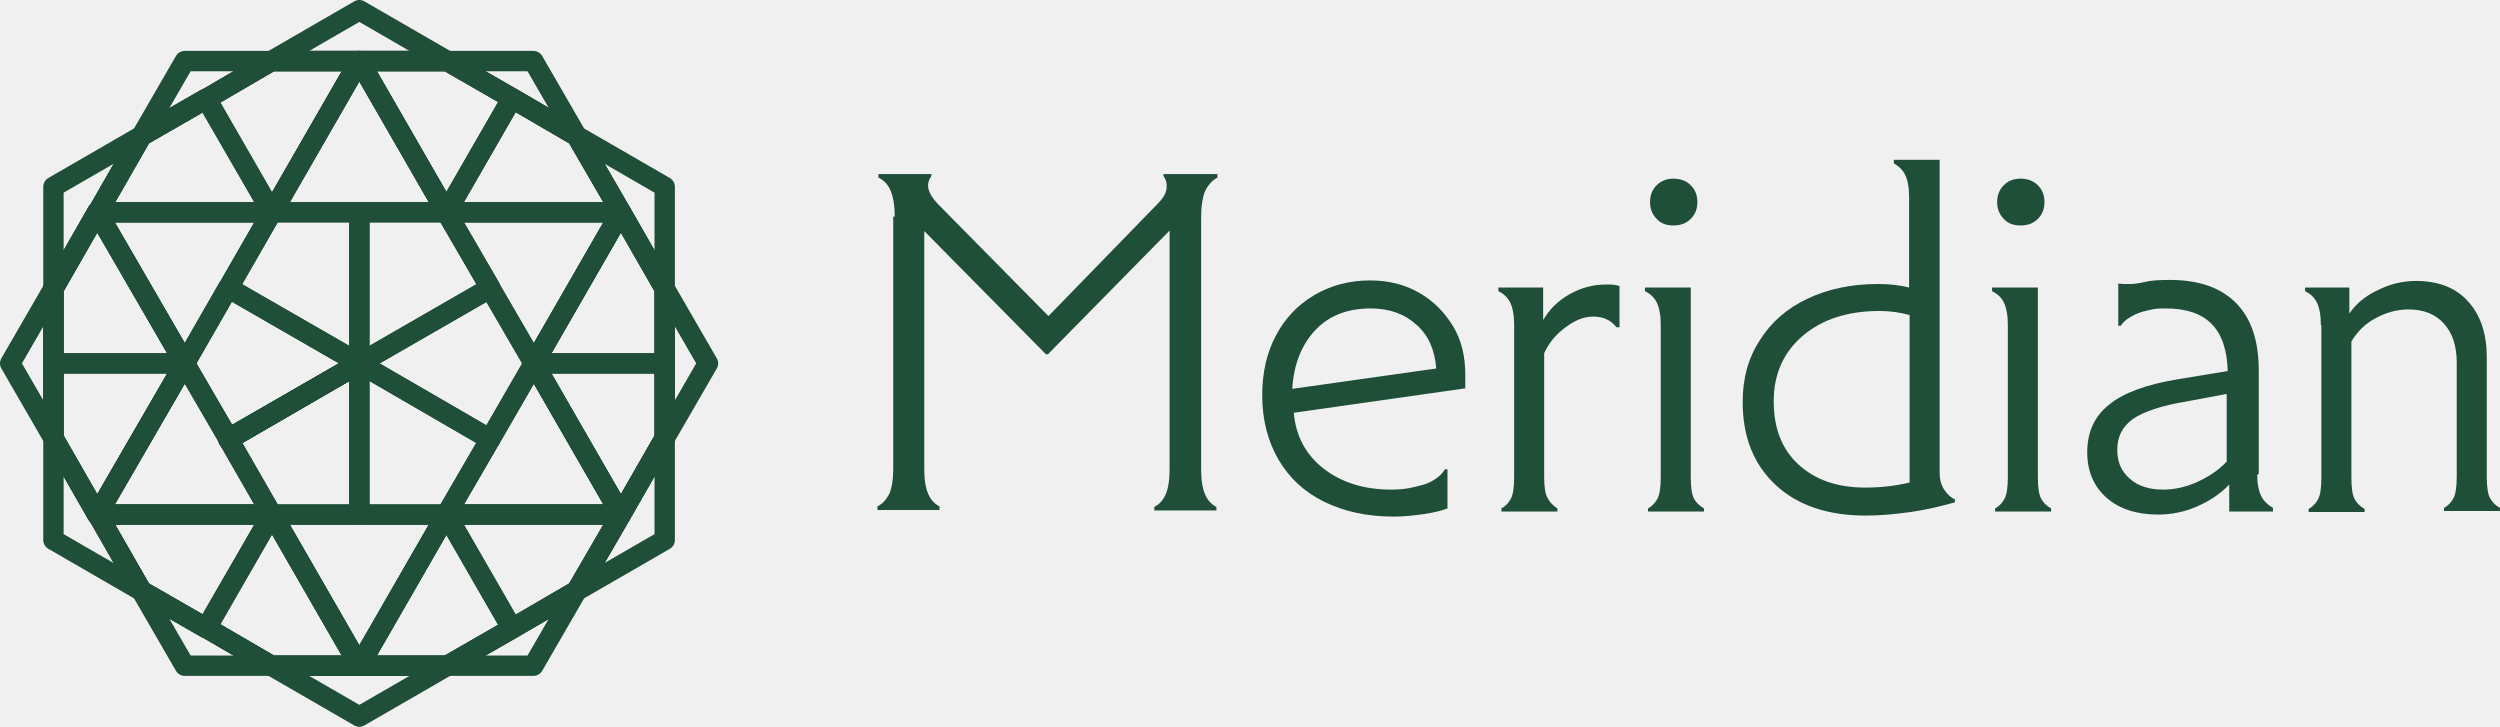
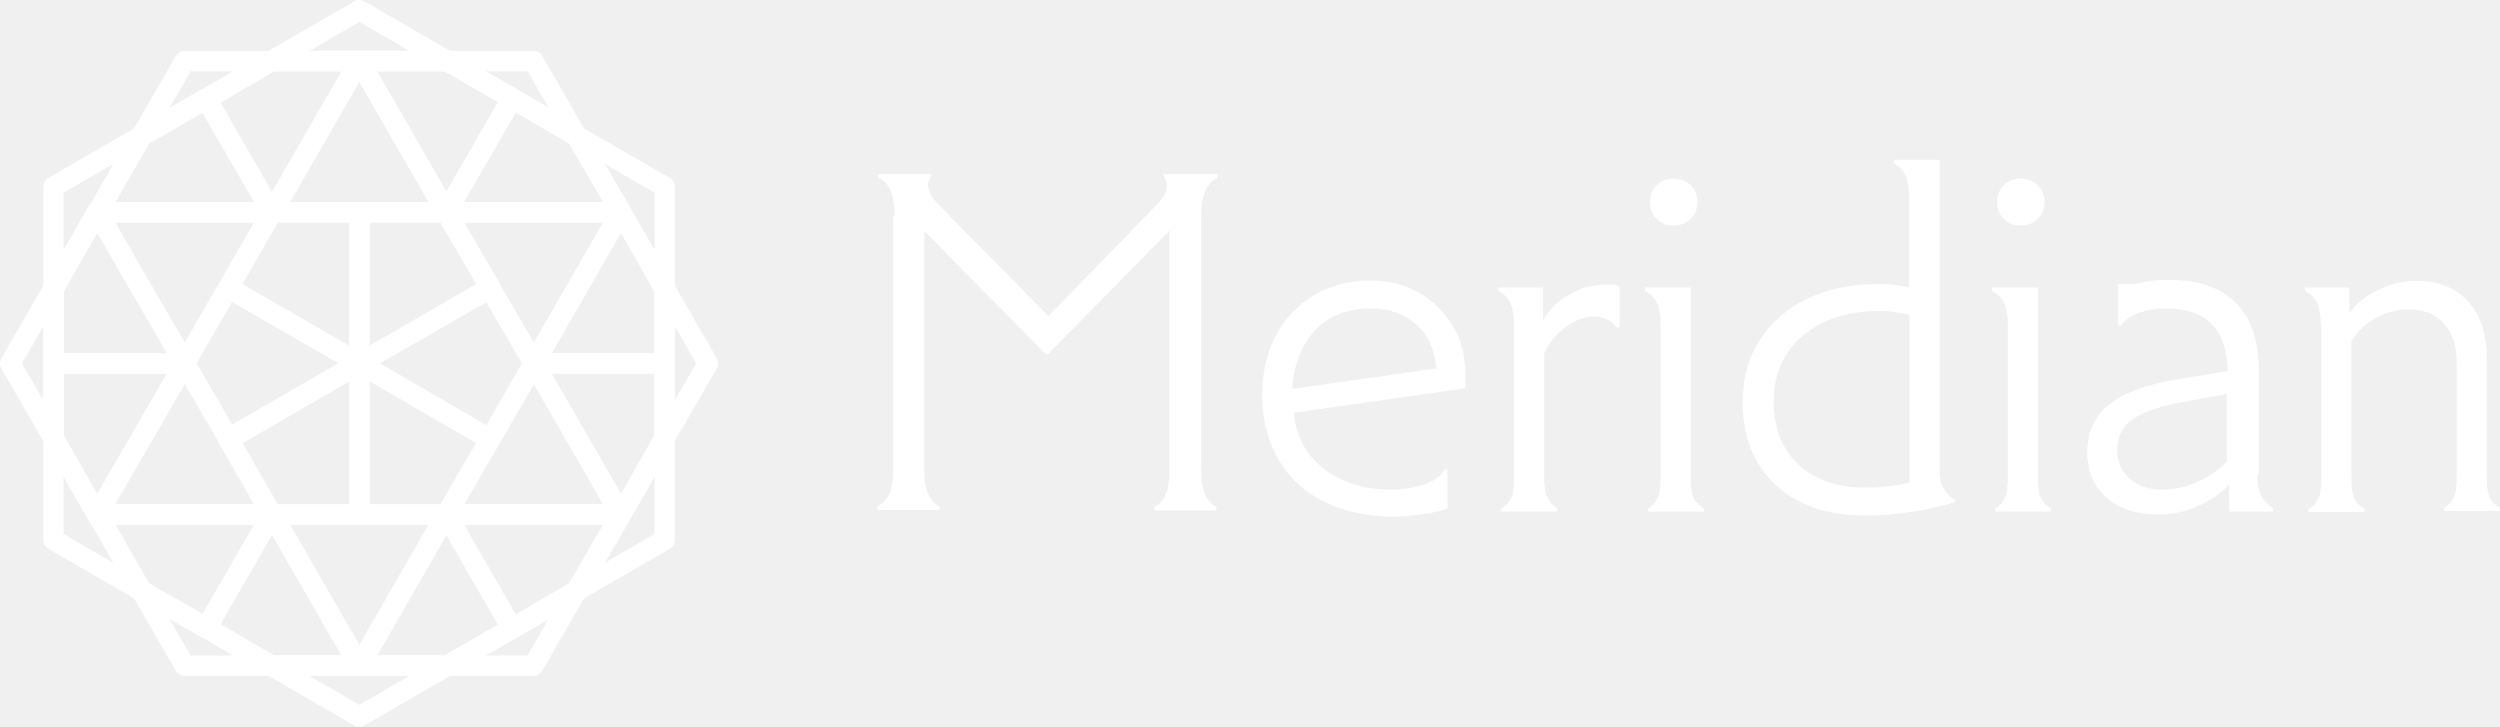
<svg xmlns="http://www.w3.org/2000/svg" id="Layer_2" data-name="Layer 2" viewBox="0 0 49.12 14.28">
  <defs>
    <style>
      .cls-1 {
        fill: none;
-         stroke: #1f4e39;
+         stroke: #fff;
        stroke-linecap: round;
        stroke-linejoin: round;
        stroke-width: .4px;
      }

      .cls-2 {
-         fill: #1f4e39;
+         fill: #fff;
      }
    </style>
  </defs>
  <g id="Layer_1-2" data-name="Layer 1">
    <g>
      <path class="cls-2" d="M17.58,4.26c0-.22-.03-.39-.08-.51-.05-.12-.13-.21-.24-.26v-.07h1.04v.04c-.12.16-.07.34.12.54l2.18,2.21,2.14-2.2c.11-.11.17-.21.18-.3s0-.17-.06-.25v-.04h1.06v.07c-.1.05-.18.14-.24.26-.05.12-.08.29-.08.51v4.97c0,.22.03.38.08.49.05.11.12.19.22.24v.07h-1.22v-.07c.1-.05.17-.13.22-.24.05-.11.08-.28.08-.49v-4.7l-2.39,2.43h-.04l-2.39-2.42v4.68c0,.22.03.38.08.49.05.11.12.19.22.24v.07h-1.22v-.07c.1-.05.17-.13.23-.24.05-.11.08-.28.08-.49v-4.97Z" />
      <path class="cls-2" d="M27.38,10.15c-.52,0-.97-.1-1.36-.29-.39-.19-.69-.47-.9-.83s-.32-.78-.32-1.27c0-.44.09-.83.27-1.17.18-.34.43-.6.75-.79.32-.19.69-.29,1.1-.29.36,0,.68.08.96.24.28.16.5.38.67.66s.24.6.24.96v.15s0,.08,0,.11l-3.37.48c.04.46.24.83.59,1.1.35.27.79.41,1.33.41.12,0,.24-.01.35-.03.11-.02.2-.05.29-.07.09-.03.17-.07.24-.12.07-.05.13-.11.17-.18h.05v.77c-.1.04-.26.08-.46.11-.21.03-.4.05-.59.05ZM27.83,6.38c-.23-.21-.53-.32-.9-.32-.45,0-.82.14-1.09.43s-.42.67-.45,1.15l2.83-.4c-.03-.36-.15-.65-.39-.86Z" />
      <path class="cls-2" d="M29.75,6.38c0-.19-.03-.34-.08-.44-.05-.1-.13-.17-.23-.22v-.07h.88v.64c.12-.21.29-.38.52-.51.23-.13.47-.19.72-.19.09,0,.18,0,.26.03v.81h-.06c-.11-.14-.26-.21-.45-.21s-.36.07-.55.21c-.19.14-.33.31-.42.51v2.43c0,.2.02.34.07.42.04.08.11.15.19.2v.06h-1.1v-.06c.09-.05.15-.12.19-.2.04-.08.06-.22.06-.42v-2.99Z" />
      <path class="cls-2" d="M33.22,9.37c0,.2.02.34.06.42.04.08.11.15.2.2v.06h-1.1v-.06c.09-.05.15-.12.19-.2.04-.08.06-.22.06-.42v-2.99c0-.19-.03-.34-.08-.44-.05-.1-.13-.17-.23-.22v-.07h.9v3.71ZM32.55,4.3c-.09-.09-.13-.2-.13-.33,0-.13.04-.24.13-.33.09-.09.2-.13.33-.13s.25.04.34.13c.09.09.13.2.13.33s-.04.24-.13.33c-.09.09-.2.13-.34.13s-.25-.04-.33-.13Z" />
      <path class="cls-2" d="M38.11,9.29c0,.13.03.24.09.33.06.09.13.16.21.19v.06c-.29.08-.58.15-.87.19-.29.04-.58.07-.88.07-.75,0-1.34-.2-1.77-.6-.43-.4-.65-.94-.65-1.63,0-.47.11-.87.34-1.22.22-.35.53-.62.93-.81.4-.19.86-.29,1.39-.29.21,0,.42.02.61.07v-1.78c0-.19-.03-.34-.08-.44-.05-.1-.13-.17-.22-.22v-.07h.9v6.15ZM34.85,7.89c0,.52.16.94.49,1.24s.76.45,1.31.45c.29,0,.58-.03.87-.1v-3.29c-.18-.05-.38-.08-.59-.08-.62,0-1.12.16-1.5.48-.38.32-.58.75-.58,1.29Z" />
      <path class="cls-2" d="M40.04,9.37c0,.2.02.34.06.42.04.08.11.15.2.2v.06h-1.1v-.06c.09-.05.15-.12.19-.2.04-.08.06-.22.06-.42v-2.99c0-.19-.03-.34-.08-.44-.05-.1-.13-.17-.23-.22v-.07h.9v3.71ZM39.37,4.3c-.09-.09-.13-.2-.13-.33,0-.13.04-.24.13-.33.09-.09.2-.13.33-.13s.25.04.34.13c.09.09.13.2.13.33s-.04.24-.13.33c-.09.09-.2.13-.34.13s-.25-.04-.33-.13Z" />
      <path class="cls-2" d="M44.35,9.33c0,.18.03.32.08.42.05.1.13.17.23.23v.07h-.86v-.53c-.17.18-.38.32-.63.43-.25.11-.51.16-.77.16-.42,0-.76-.11-1.01-.33-.25-.22-.38-.52-.38-.89,0-.4.14-.71.43-.94.28-.23.74-.4,1.36-.5l.97-.16c-.01-.42-.12-.73-.32-.93s-.5-.3-.9-.3c-.09,0-.18,0-.27.02-.09.02-.18.04-.26.07-.08.03-.15.07-.21.11-.06.04-.11.09-.14.14h-.05v-.83s.07.01.11.01c.04,0,.07,0,.11,0,.08,0,.18-.01.3-.04.12-.03.29-.04.49-.04.57,0,1,.15,1.3.45.3.3.45.74.45,1.33v2.03ZM41.85,9.41c.16.14.38.21.65.21.22,0,.45-.05.67-.15s.42-.23.58-.4v-1.33l-.8.15c-.49.08-.83.2-1.04.34-.21.15-.31.35-.31.61,0,.24.08.42.24.56Z" />
      <path class="cls-2" d="M45.6,6.38c0-.19-.03-.34-.08-.44-.05-.1-.13-.17-.23-.22v-.07h.87v.51c.13-.19.32-.35.56-.46.24-.12.49-.18.75-.18.43,0,.78.13,1.02.4.25.27.37.64.37,1.1v2.34c0,.2.02.34.06.42.04.08.11.15.2.2v.06h-1.1v-.06c.09-.05.15-.12.19-.2s.06-.22.06-.42v-2.23c0-.33-.08-.58-.25-.77s-.4-.28-.7-.28c-.22,0-.44.06-.64.17-.21.11-.36.26-.48.46v2.67c0,.2.02.34.06.42.04.08.11.15.2.2v.06h-1.1v-.06c.09-.05.15-.12.19-.2.04-.08.06-.22.06-.42v-2.99Z" />
    </g>
    <g>
      <polygon class="cls-1" points="7.06 7.14 4.49 8.63 4.49 8.62 7.06 7.14" />
      <polygon class="cls-1" points="7.06 7.14 4.49 8.63 4.49 8.62 7.06 7.14" />
      <g>
        <polygon class="cls-1" points="11.33 11.61 10.48 13.08 8.79 13.08 10.06 12.35 11.33 11.61" />
        <polygon class="cls-1" points="7.06 13.08 5.33 13.08 4.06 12.34 5.34 10.11 5.35 10.11 7.06 13.08" />
        <polygon class="cls-1" points="10.06 12.35 8.79 13.08 7.06 13.08 8.77 10.11 10.06 12.35" />
        <polygon class="cls-1" points="13.91 7.14 13.06 8.61 13.06 5.67 13.91 7.14" />
        <polygon class="cls-1" points="8.77 10.11 12.2 10.11 11.33 11.61 10.06 12.35 8.77 10.11" />
        <polygon class="cls-1" points="13.06 7.14 13.06 8.61 12.2 10.11 10.49 7.14 13.06 7.14" />
        <polygon class="cls-1" points="11.33 2.67 10.06 1.93 8.79 1.2 10.48 1.2 11.33 2.67" />
        <polygon class="cls-1" points="12.2 4.17 8.77 4.17 10.06 1.93 11.33 2.67 12.2 4.17" />
        <polygon class="cls-1" points="13.06 5.67 13.06 7.14 10.49 7.14 12.2 4.17 13.06 5.67" />
        <polygon class="cls-1" points="5.33 1.2 4.06 1.94 4.05 1.94 2.78 2.67 3.63 1.2 5.33 1.2" />
        <polygon class="cls-1" points="7.06 1.2 5.35 4.17 5.34 4.17 4.06 1.94 5.33 1.2 7.06 1.2" />
        <polygon class="cls-1" points="10.06 1.93 8.77 4.17 7.06 1.2 8.79 1.2 10.06 1.93" />
        <polygon class="cls-1" points="1.05 5.67 1.05 8.61 .2 7.14 1.05 5.67" />
        <polygon class="cls-1" points="1.91 4.17 3.63 7.14 1.05 7.14 1.05 5.67 1.91 4.17" />
        <polygon class="cls-1" points="4.05 1.94 5.34 4.17 1.92 4.17 2.78 2.67 4.05 1.94" />
        <polygon class="cls-1" points="5.33 13.08 3.63 13.08 2.78 11.61 4.05 12.34 4.06 12.34 5.33 13.08" />
        <polygon class="cls-1" points="1.05 7.14 3.63 7.14 1.91 10.11 1.05 8.61 1.05 7.14" />
        <polygon class="cls-1" points="1.92 10.11 5.34 10.11 4.05 12.34 2.78 11.61 1.92 10.11" />
        <polygon class="cls-1" points="7.06 7.14 4.49 8.63 4.49 8.62 7.06 7.14" />
      </g>
      <polygon class="cls-1" points="13.06 3.67 13.06 5.67 12.2 4.17 11.33 2.67 13.06 3.67" />
      <polygon class="cls-1" points="12.2 10.11 8.77 10.11 9.63 8.63 10.49 7.14 12.2 10.11" />
      <polygon class="cls-1" points="10.49 7.14 9.63 8.63 7.06 7.14 9.63 5.66 10.49 7.14" />
      <polygon class="cls-1" points="13.06 5.67 13.06 8.61 12.2 10.11 10.49 7.14 12.2 4.17 13.06 5.67" />
      <polygon class="cls-1" points="8.79 1.2 5.33 1.2 7.06 .2 8.79 1.2" />
      <polygon class="cls-1" points="12.2 4.17 10.49 7.14 9.63 5.66 9.63 5.65 8.77 4.17 12.2 4.17" />
      <polygon class="cls-1" points="9.63 5.65 9.63 5.66 7.06 7.14 7.06 4.17 8.77 4.17 9.63 5.65" />
      <polygon class="cls-1" points="12.2 4.17 8.77 4.17 7.06 1.2 8.79 1.2 10.06 1.93 11.33 2.67 12.2 4.17" />
      <polygon class="cls-1" points="2.78 2.67 1.92 4.17 1.91 4.17 1.05 5.67 1.05 3.67 2.78 2.67" />
      <polygon class="cls-1" points="8.77 4.17 5.35 4.17 7.06 1.2 8.77 4.17" />
      <polygon class="cls-1" points="7.06 4.17 7.06 7.14 4.49 5.66 4.49 5.65 5.34 4.17 7.06 4.17" />
      <polygon class="cls-1" points="7.06 1.2 5.35 4.17 1.92 4.17 2.78 2.67 4.05 1.94 4.06 1.94 5.33 1.2 7.06 1.2" />
      <polygon class="cls-1" points="2.78 11.61 1.05 10.61 1.05 8.61 1.91 10.11 1.92 10.11 2.78 11.61" />
      <polygon class="cls-1" points="5.34 4.17 4.49 5.65 4.49 5.66 4.48 5.66 3.63 7.14 1.91 4.17 5.34 4.17" />
      <polygon class="cls-1" points="1.91 4.17 3.63 7.14 1.91 10.11 1.05 8.61 1.05 5.67 1.91 4.17" />
      <polygon class="cls-1" points="7.06 7.14 4.49 8.62 3.63 7.14 4.48 5.66 4.49 5.66 7.06 7.14" />
      <polygon class="cls-1" points="7.06 7.14 4.49 8.63 4.49 8.62 7.06 7.14" />
      <polygon class="cls-1" points="8.79 13.08 7.06 14.08 5.33 13.08 8.79 13.08" />
      <polygon class="cls-1" points="5.34 10.11 1.91 10.11 3.63 7.14 4.49 8.62 4.49 8.63 5.34 10.11" />
      <polygon class="cls-1" points="7.06 7.14 7.06 10.11 5.34 10.11 4.49 8.63 7.06 7.14" />
      <polygon class="cls-1" points="7.06 7.14 4.49 8.63 4.49 8.62 7.06 7.14" />
      <polygon class="cls-1" points="5.35 10.11 7.06 13.08 5.33 13.08 4.06 12.34 4.05 12.34 2.78 11.61 1.92 10.11 5.35 10.11" />
      <polygon class="cls-1" points="13.06 8.61 13.06 10.61 11.33 11.61 12.2 10.11 13.06 8.61" />
      <polygon class="cls-1" points="8.77 10.11 7.06 13.08 5.35 10.11 8.77 10.11" />
      <polygon class="cls-1" points="9.63 8.63 8.77 10.11 7.06 10.11 7.06 7.14 9.63 8.63" />
      <polygon class="cls-1" points="12.2 10.11 11.33 11.61 10.06 12.35 8.79 13.08 7.06 13.08 8.77 10.11 12.2 10.11" />
    </g>
  </g>
</svg>
